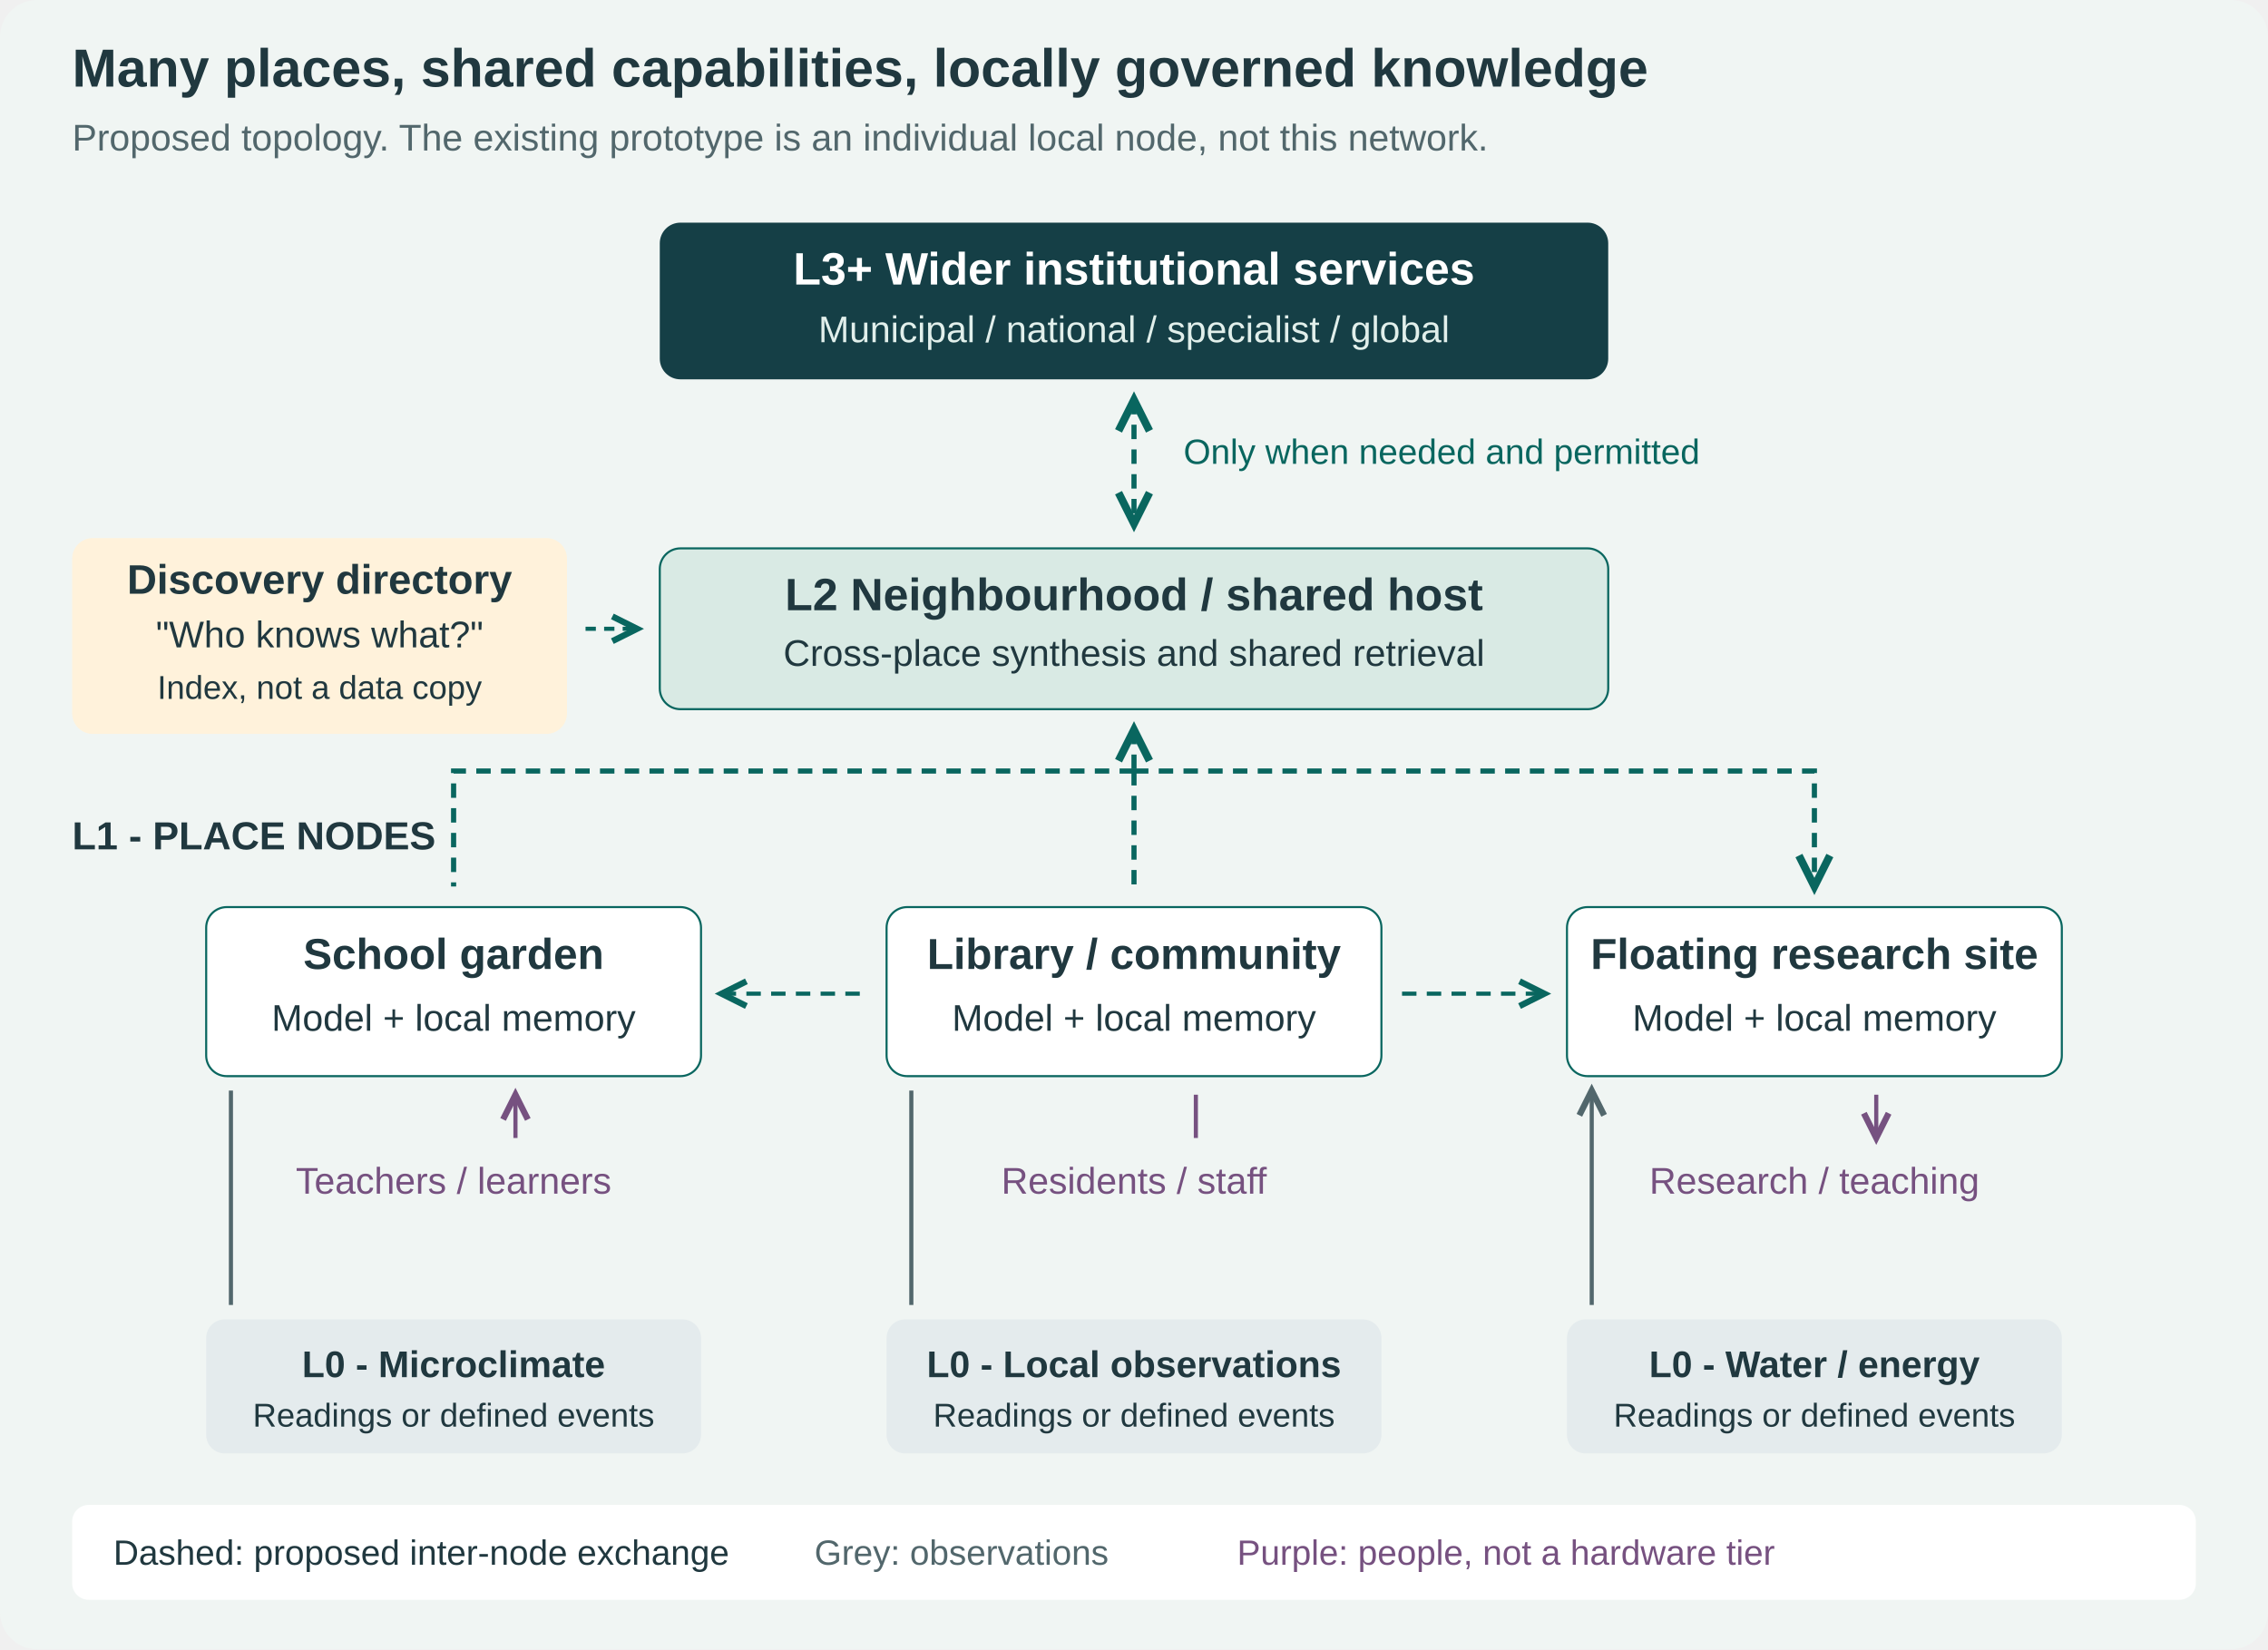
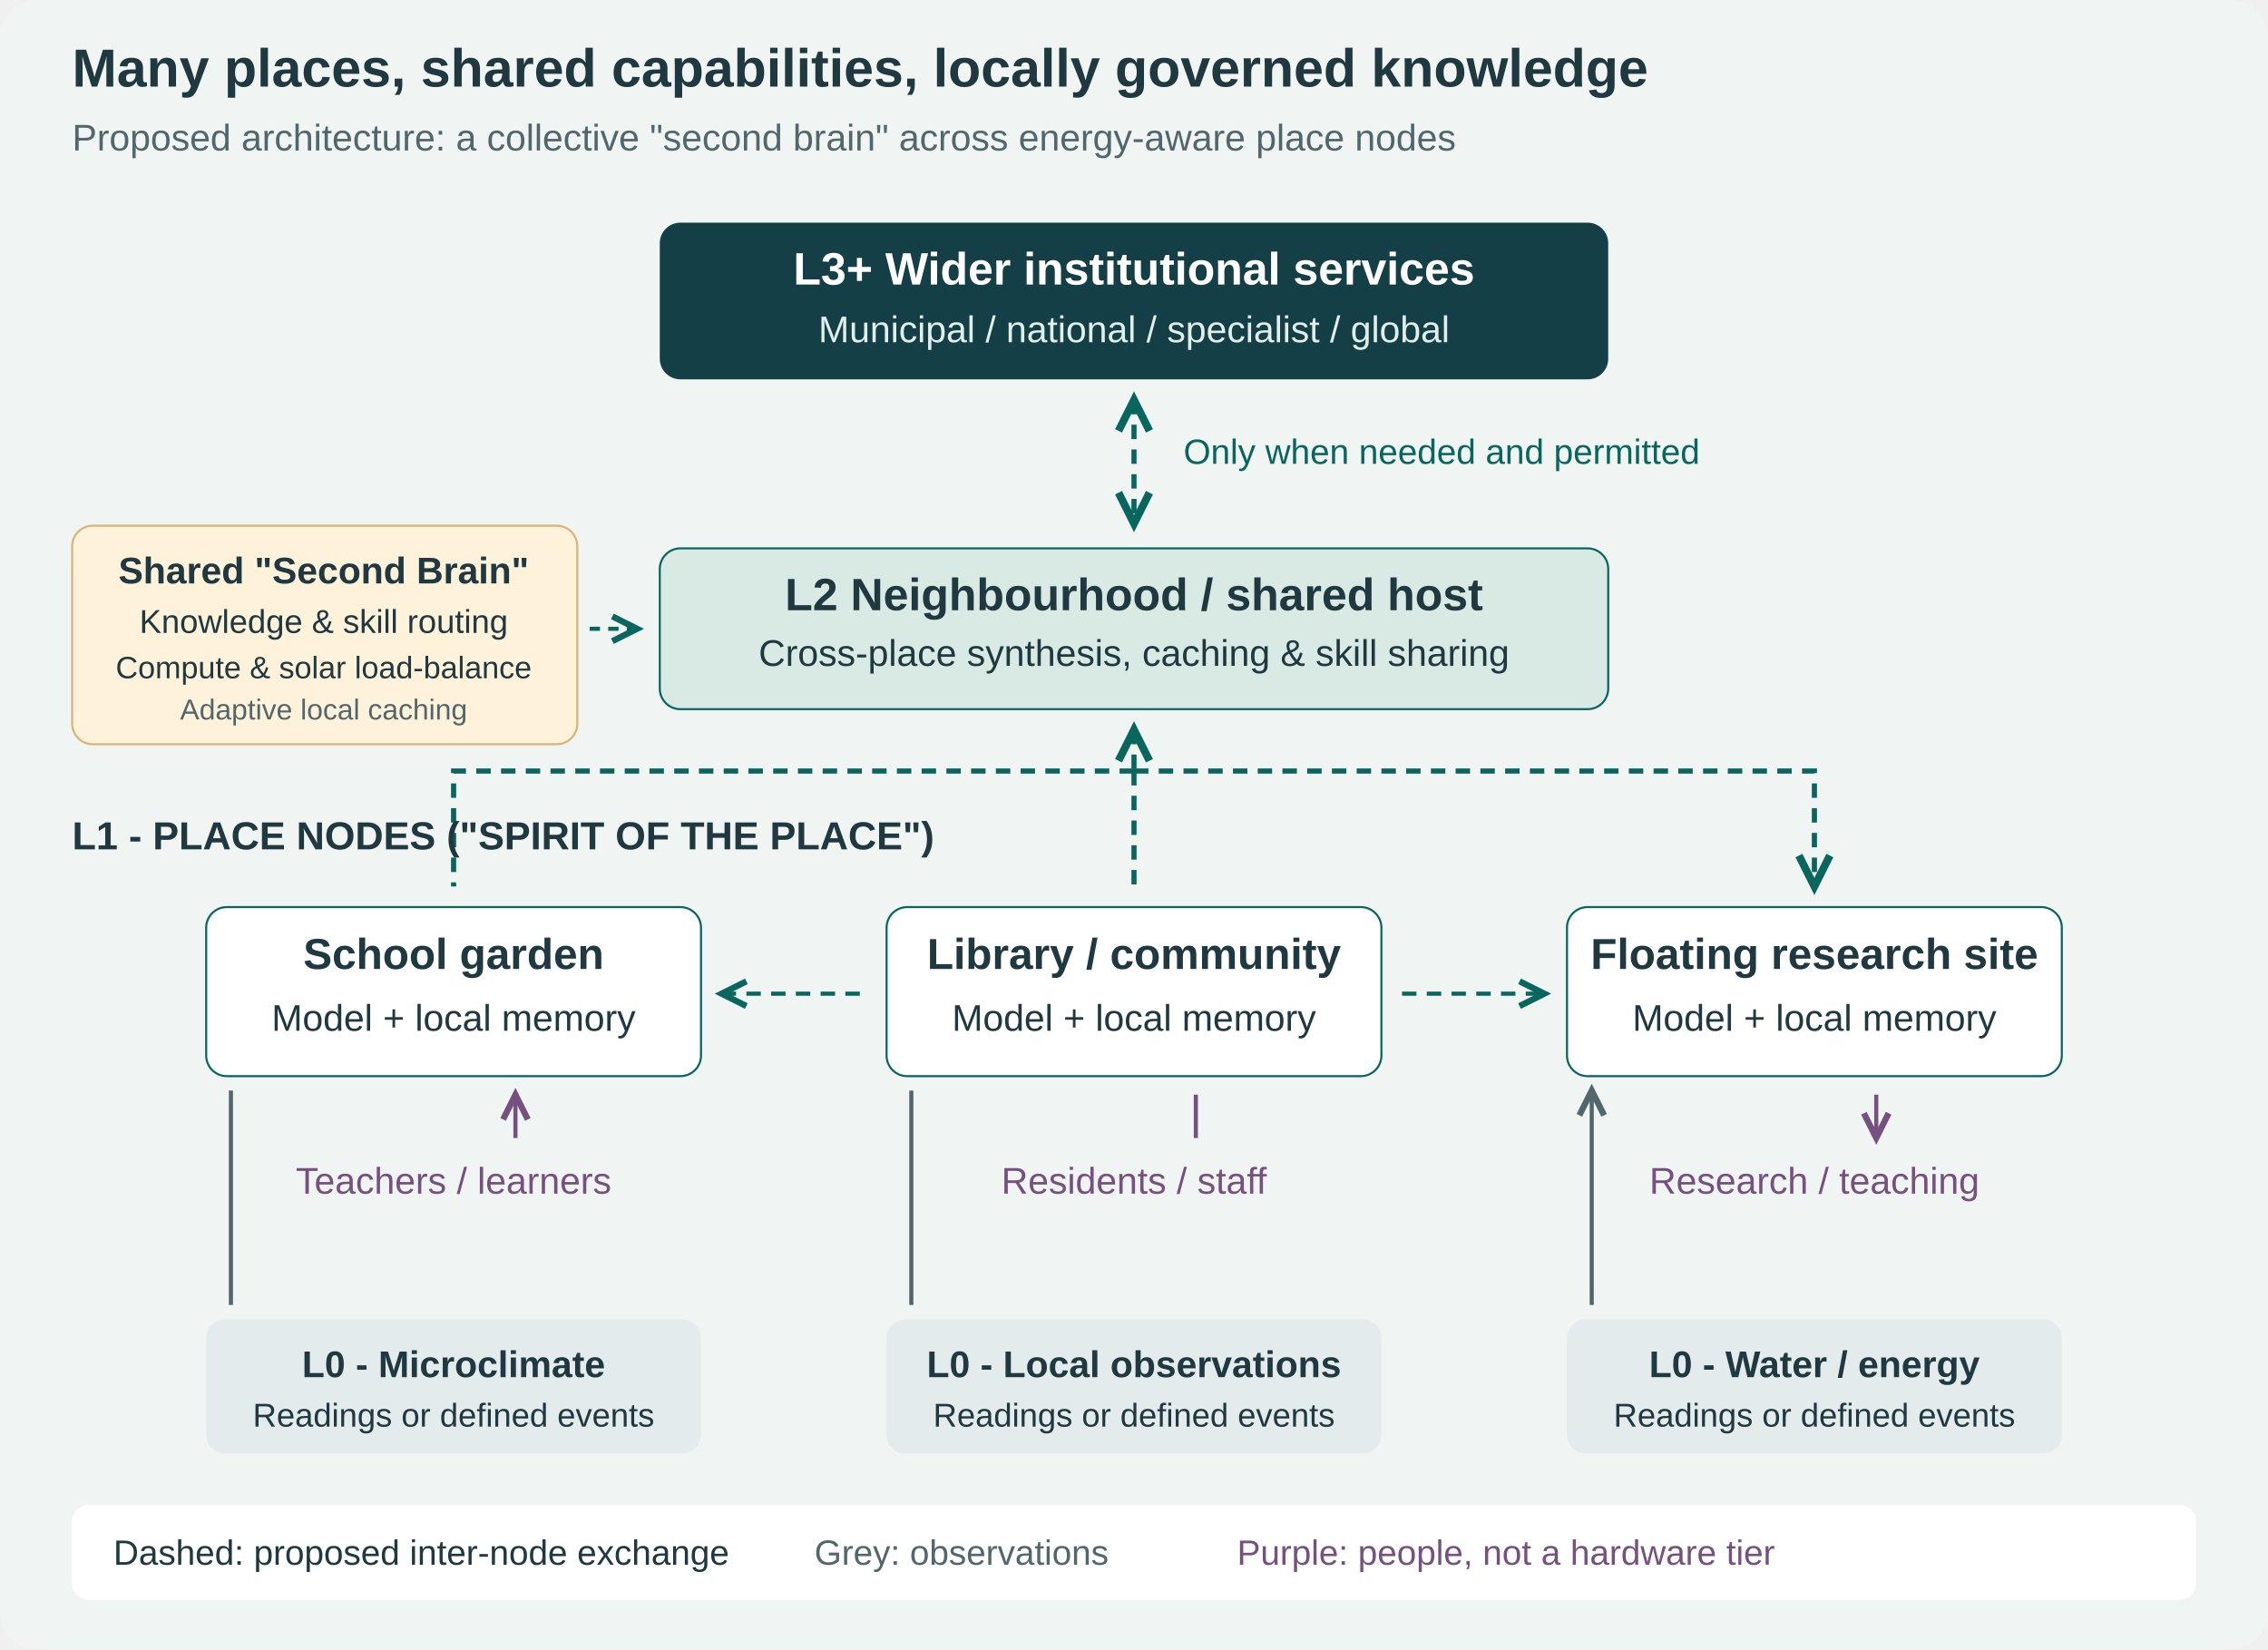
<svg xmlns="http://www.w3.org/2000/svg" class="technical-diagram" width="1100" height="800" viewBox="0 0 1100 800" role="img" aria-labelledby="hierarchy-title hierarchy-desc">
  <defs>
    <marker id="hierarchy-data" markerWidth="9" markerHeight="9" refX="7" refY="4" orient="auto-start-reverse">
      <path d="M1 1 L7 4 L1 7" fill="none" stroke="#09665f" stroke-width="1.5" />
    </marker>
    <marker id="hierarchy-sensor" markerWidth="9" markerHeight="9" refX="7" refY="4" orient="auto">
      <path d="M1 1 L7 4 L1 7" fill="none" stroke="#52676c" stroke-width="1.5" />
    </marker>
    <marker id="hierarchy-human" markerWidth="9" markerHeight="9" refX="7" refY="4" orient="auto-start-reverse">
      <path d="M1 1 L7 4 L1 7" fill="none" stroke="#765180" stroke-width="1.5" />
    </marker>
  </defs>
  <rect width="1100" height="800" rx="18" fill="#f0f5f3" />
  <g font-family="Arial, sans-serif" fill="#20383f">
    <text x="35" y="42" font-size="26" font-weight="700">Many places, shared capabilities, locally governed knowledge</text>
-     <text x="35" y="73" font-size="18" fill="#52676c">Proposed topology. The existing prototype is an individual local node, not this network.</text>
+     <text x="35" y="73" font-size="18" fill="#52676c">Proposed architecture: a collective "second brain" across energy-aware place nodes</text>
    <rect x="320" y="108" width="460" height="76" rx="10" fill="#153f46" />
    <text x="550" y="138" text-anchor="middle" font-size="22" font-weight="700" fill="#fff">L3+ Wider institutional services</text>
    <text x="550" y="166" text-anchor="middle" font-size="18" fill="#e1efeb">Municipal / national / specialist / global</text>
    <path d="M550 194 V254" stroke="#09665f" stroke-width="2.5" stroke-dasharray="7 5" marker-start="url(#hierarchy-data)" marker-end="url(#hierarchy-data)" />
    <text x="574" y="225" font-size="17" fill="#09665f">Only when needed and permitted</text>
    <rect x="320" y="266" width="460" height="78" rx="10" fill="#d9eae4" stroke="#09665f" />
    <text x="550" y="296" text-anchor="middle" font-size="22" font-weight="700">L2 Neighbourhood / shared host</text>
-     <text x="550" y="323" text-anchor="middle" font-size="18">Cross-place synthesis and shared retrieval</text>
-     <rect x="35" y="261" width="240" height="95" rx="10" fill="#fff2db" />
-     <text x="155" y="288" text-anchor="middle" font-size="20" font-weight="700">Discovery directory</text>
-     <text x="155" y="314" text-anchor="middle" font-size="18">"Who knows what?"</text>
-     <text x="155" y="339" text-anchor="middle" font-size="16">Index, not a data copy</text>
-     <path d="M284 305 H309" stroke="#09665f" stroke-width="2" stroke-dasharray="5 4" marker-end="url(#hierarchy-data)" />
+     <text x="550" y="323" text-anchor="middle" font-size="18">Cross-place synthesis, caching &amp; skill sharing</text>
+     <rect x="35" y="255" width="245" height="106" rx="10" fill="#fff2db" stroke="#d9b478" />
+     <text x="157" y="283" text-anchor="middle" font-size="18" font-weight="700">Shared "Second Brain"</text>
+     <text x="157" y="307" text-anchor="middle" font-size="16">Knowledge &amp; skill routing</text>
+     <text x="157" y="329" text-anchor="middle" font-size="15">Compute &amp; solar load-balance</text>
+     <text x="157" y="349" text-anchor="middle" font-size="14" fill="#52676c">Adaptive local caching</text>
+     <path d="M286 305 H309" stroke="#09665f" stroke-width="2" stroke-dasharray="5 4" marker-end="url(#hierarchy-data)" />
    <path d="M550 354 V374" fill="none" stroke="#09665f" stroke-width="2.5" stroke-dasharray="7 5" marker-start="url(#hierarchy-data)" />
    <path d="M550 374 H220 V430 M550 374 V430 M550 374 H880 V430" fill="none" stroke="#09665f" stroke-width="2.5" stroke-dasharray="7 5" marker-end="url(#hierarchy-data)" />
-     <text x="35" y="412" font-size="19" font-weight="700">L1 - PLACE NODES</text>
+     <text x="35" y="412" font-size="19" font-weight="700">L1 - PLACE NODES ("SPIRIT OF THE PLACE")</text>
    <rect x="100" y="440" width="240" height="82" rx="10" fill="#fff" stroke="#09665f" />
    <rect x="430" y="440" width="240" height="82" rx="10" fill="#fff" stroke="#09665f" />
    <rect x="760" y="440" width="240" height="82" rx="10" fill="#fff" stroke="#09665f" />
    <text x="220" y="470" text-anchor="middle" font-size="21" font-weight="700">School garden</text>
    <text x="550" y="470" text-anchor="middle" font-size="21" font-weight="700">Library / community</text>
    <text x="880" y="470" text-anchor="middle" font-size="21" font-weight="700">Floating research site</text>
    <text x="220" y="500" text-anchor="middle" font-size="18">Model + local memory</text>
    <text x="550" y="500" text-anchor="middle" font-size="18">Model + local memory</text>
    <text x="880" y="500" text-anchor="middle" font-size="18">Model + local memory</text>
    <path d="M350 482 H419 M680 482 H749" stroke="#09665f" stroke-width="2" stroke-dasharray="7 5" marker-start="url(#hierarchy-data)" marker-end="url(#hierarchy-data)" />
    <path d="M250 531 V552 M580 531 V552 M910 531 V552" stroke="#765180" stroke-width="2" marker-start="url(#hierarchy-human)" marker-end="url(#hierarchy-human)" />
    <text x="220" y="579" text-anchor="middle" font-size="18" fill="#765180">Teachers / learners</text>
    <text x="550" y="579" text-anchor="middle" font-size="18" fill="#765180">Residents / staff</text>
    <text x="880" y="579" text-anchor="middle" font-size="18" fill="#765180">Research / teaching</text>
    <rect x="100" y="640" width="240" height="65" rx="9" fill="#e4ebed" />
    <rect x="430" y="640" width="240" height="65" rx="9" fill="#e4ebed" />
    <rect x="760" y="640" width="240" height="65" rx="9" fill="#e4ebed" />
    <text x="220" y="668" text-anchor="middle" font-size="18" font-weight="700">L0 - Microclimate</text>
    <text x="550" y="668" text-anchor="middle" font-size="18" font-weight="700">L0 - Local observations</text>
    <text x="880" y="668" text-anchor="middle" font-size="18" font-weight="700">L0 - Water / energy</text>
    <text x="220" y="692" text-anchor="middle" font-size="16">Readings or defined events</text>
    <text x="550" y="692" text-anchor="middle" font-size="16">Readings or defined events</text>
    <text x="880" y="692" text-anchor="middle" font-size="16">Readings or defined events</text>
    <path d="M112 633 V529 M442 633 V529 M772 633 V529" stroke="#52676c" stroke-width="2" marker-end="url(#hierarchy-sensor)" />
    <rect x="35" y="730" width="1030" height="46" rx="8" fill="#fff" />
    <text x="55" y="759" font-size="17">Dashed: proposed inter-node exchange</text>
    <text x="395" y="759" font-size="17" fill="#52676c">Grey: observations</text>
    <text x="600" y="759" font-size="17" fill="#765180">Purple: people, not a hardware tier</text>
  </g>
</svg>
